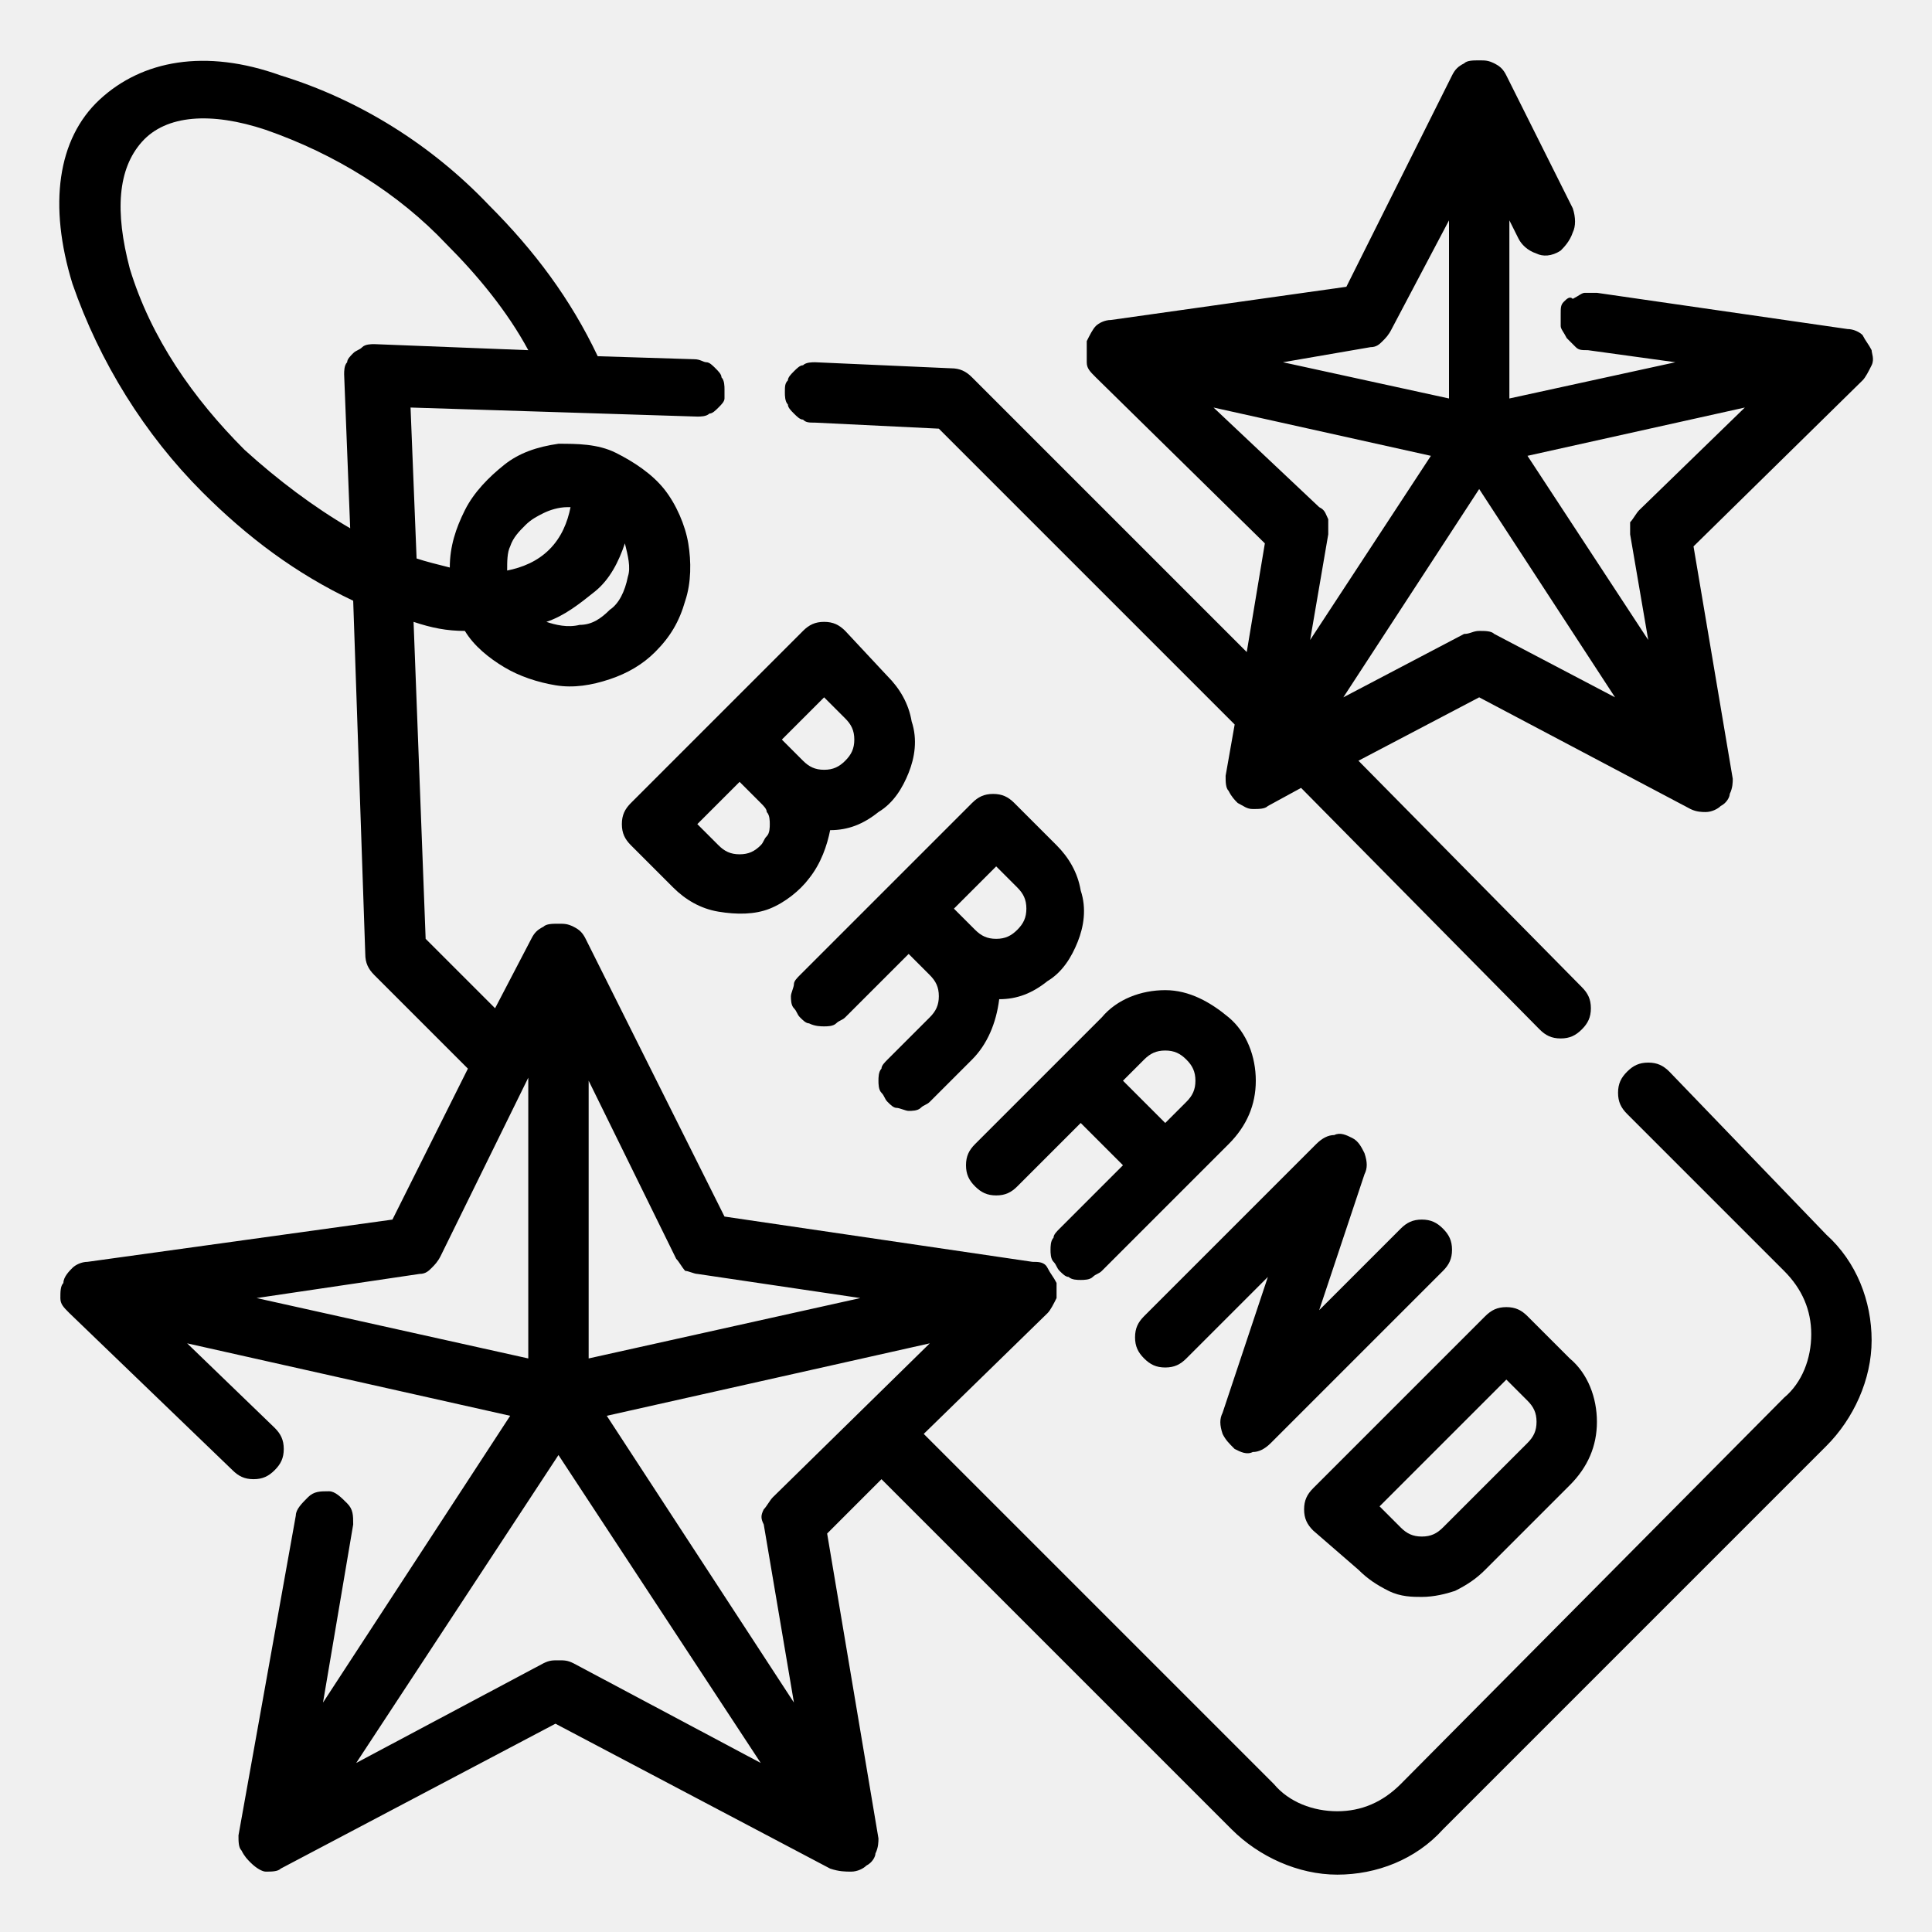
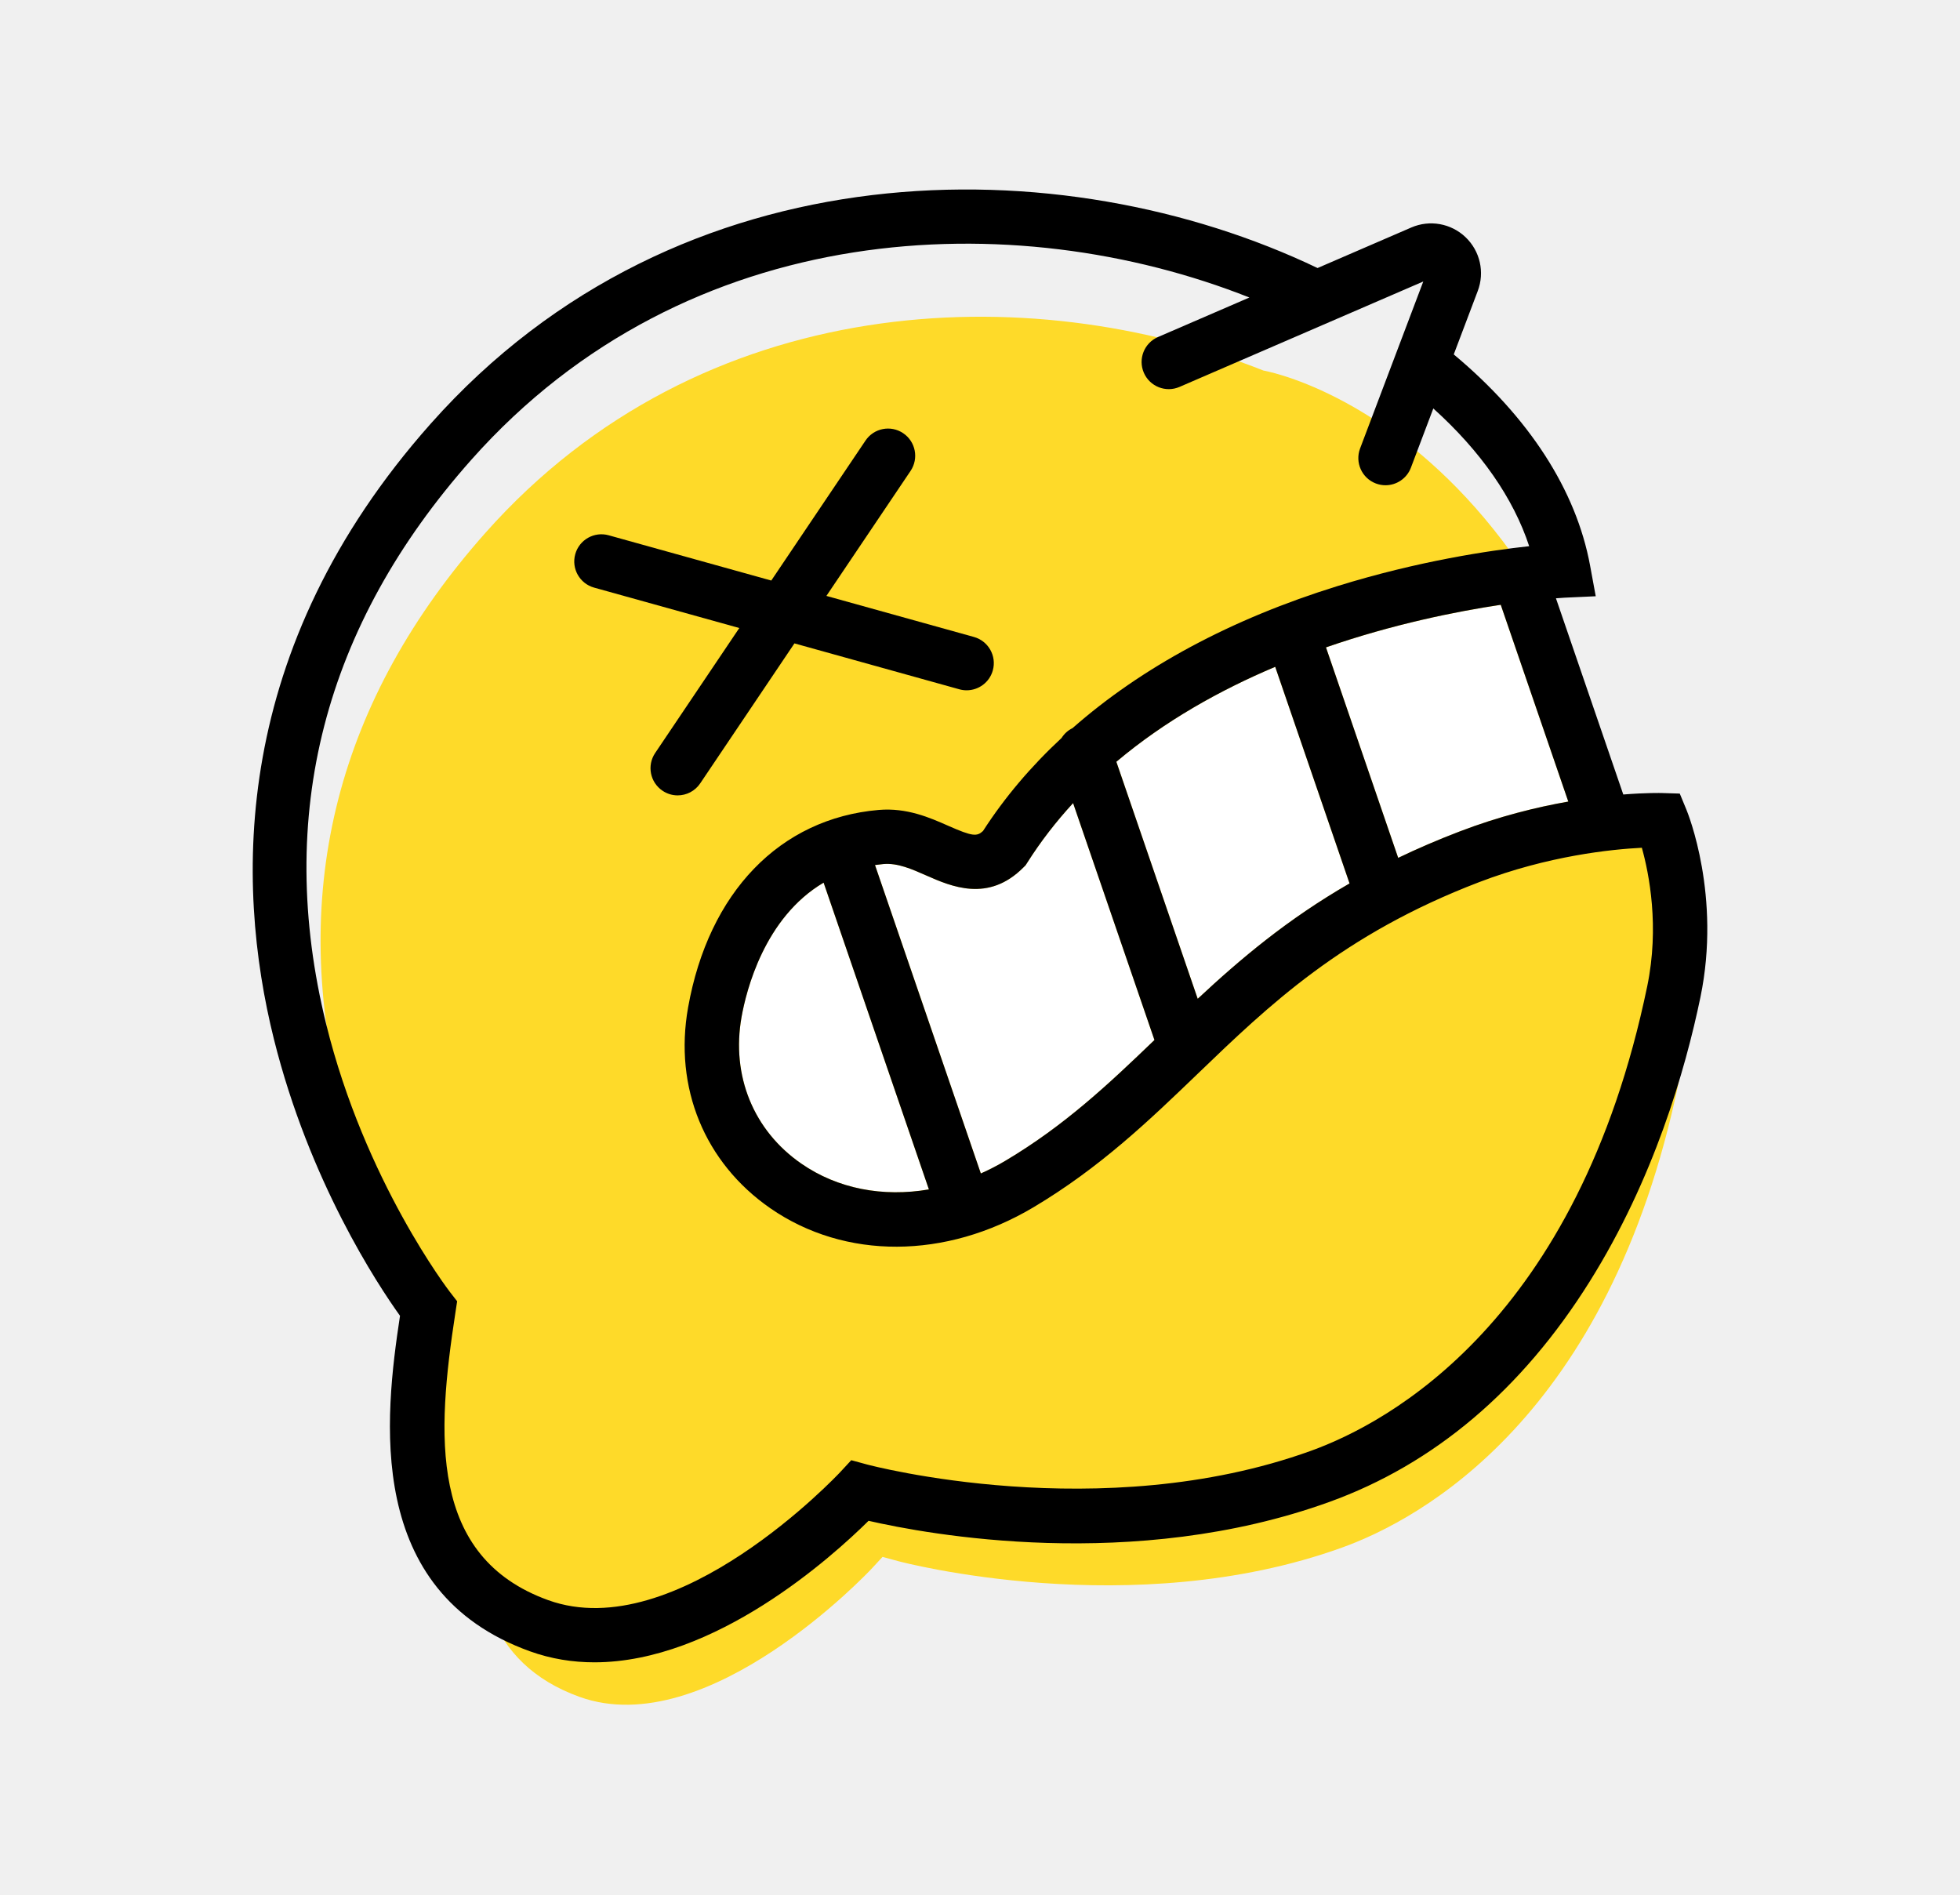
- <svg xmlns="http://www.w3.org/2000/svg" version="1.1" id="Layer_1" x="0px" y="0px" viewBox="0 0 64 64" style="enable-background:new 0 0 64 64;" xml:space="preserve">
-   <defs>
-     <linearGradient id="logo-gradient" x1="50%" y1="0%" x2="50%" y2="100%">
-       <stop offset="0%" stop-color="color-1">
-         <animate attributeName="stop-color" values="#5200ff; #17404e; #5200ff" dur="4s" repeatCount="indefinite" />
-       </stop>
-       <stop offset="50%" stop-color="color-2">
-         <animate attributeName="stop-color" values="#17404e; #5200ff; #17404e" dur="6s" repeatCount="indefinite" />
-       </stop>
-       <stop offset="100%" stop-color="color-3">
-         <animate attributeName="stop-color" values="#5200ff; #17404e; #5200ff" dur="4s" repeatCount="indefinite" />
-       </stop>
-     </linearGradient>
-   </defs>
-   <g fill="url('#logo-gradient')">
-     <path d="M27,14l4.1,0.2l9.8,9.8l-0.3,1.7c0,0.2,0,0.4,0.1,0.5c0.1,0.2,0.2,0.3,0.3,0.4c0.2,0.1,0.3,0.2,0.5,0.2   c0.2,0,0.4,0,0.5-0.1l1.1-0.6l7.9,8c0.2,0.2,0.4,0.3,0.7,0.3c0.3,0,0.5-0.1,0.7-0.3c0.2-0.2,0.3-0.4,0.3-0.7s-0.1-0.5-0.3-0.7   L45,25.2l4-2.1l7,3.7c0.2,0.1,0.4,0.1,0.5,0.1c0.2,0,0.4-0.1,0.5-0.2c0.2-0.1,0.3-0.3,0.3-0.4c0.1-0.2,0.1-0.4,0.1-0.5l-1.3-7.7   l5.6-5.5c0.1-0.1,0.2-0.3,0.3-0.5s0-0.4,0-0.5c-0.1-0.2-0.2-0.3-0.3-0.5c-0.1-0.1-0.3-0.2-0.5-0.2l-8.3-1.2c-0.1,0-0.3,0-0.4,0   c-0.1,0-0.2,0.1-0.4,0.2C52,9.8,51.9,9.9,51.8,10c-0.1,0.1-0.1,0.2-0.1,0.4c0,0.1,0,0.3,0,0.4c0,0.1,0.1,0.2,0.2,0.4   c0.1,0.1,0.2,0.2,0.3,0.3c0.1,0.1,0.2,0.1,0.4,0.1l2.9,0.4L50,13.2V7.3l0.3,0.6c0.1,0.2,0.3,0.4,0.6,0.5c0.2,0.1,0.5,0.1,0.8-0.1   C51.8,8.2,52,8,52.1,7.7c0.1-0.2,0.1-0.5,0-0.8l-2.2-4.4c-0.1-0.2-0.2-0.3-0.4-0.4S49.2,2,49,2c-0.2,0-0.4,0-0.5,0.1   c-0.2,0.1-0.3,0.2-0.4,0.4l-3.5,7l-7.8,1.1c-0.2,0-0.4,0.1-0.5,0.2c-0.1,0.1-0.2,0.3-0.3,0.5C36,11.6,36,11.8,36,12   c0,0.2,0.1,0.3,0.3,0.5l5.6,5.5l-0.6,3.6l-9.1-9.1c-0.2-0.2-0.4-0.3-0.7-0.3L27,12c-0.1,0-0.3,0-0.4,0.1c-0.1,0-0.2,0.1-0.3,0.2   c-0.1,0.1-0.2,0.2-0.2,0.3C26,12.7,26,12.8,26,13c0,0.1,0,0.3,0.1,0.4c0,0.1,0.1,0.2,0.2,0.3c0.1,0.1,0.2,0.2,0.3,0.2   C26.7,14,26.8,14,27,14z M48.5,21l-4,2.1l4.5-6.9l4.5,6.9l-4-2.1c-0.1-0.1-0.3-0.1-0.5-0.1S48.7,21,48.5,21z M54,17.7l0.6,3.5   l-4-6.1l7.2-1.6l-3.5,3.4c-0.1,0.1-0.2,0.3-0.3,0.4C54,17.4,54,17.6,54,17.7L54,17.7z M45.4,11.5c0.2,0,0.3-0.1,0.4-0.2   c0.1-0.1,0.2-0.2,0.3-0.4L48,7.3v5.9l-5.5-1.2L45.4,11.5z M40.2,13.5l7.2,1.6l-4,6.1l0.6-3.5c0-0.2,0-0.3,0-0.5   c-0.1-0.2-0.1-0.3-0.3-0.4L40.2,13.5z" />
-     <path d="M55.3,35.5c-0.2-0.2-0.4-0.3-0.7-0.3c-0.3,0-0.5,0.1-0.7,0.3s-0.3,0.4-0.3,0.7c0,0.3,0.1,0.5,0.3,0.7l5.2,5.2   c0.6,0.6,0.9,1.3,0.9,2.1s-0.3,1.6-0.9,2.1L46.4,59.1c-0.6,0.6-1.3,0.9-2.1,0.9c-0.8,0-1.6-0.3-2.1-0.9L30.6,47.5l4.1-4   c0.1-0.1,0.2-0.3,0.3-0.5c0-0.2,0-0.4,0-0.5c-0.1-0.2-0.2-0.3-0.3-0.5s-0.3-0.2-0.5-0.2L24,40.3l-4.6-9.2c-0.1-0.2-0.2-0.3-0.4-0.4   c-0.2-0.1-0.3-0.1-0.5-0.1s-0.4,0-0.5,0.1c-0.2,0.1-0.3,0.2-0.4,0.4l-1.2,2.3l-2.3-2.3l-0.4-10.5c0.6,0.2,1.1,0.3,1.7,0.3   c0.3,0.5,0.8,0.9,1.3,1.2c0.5,0.3,1.1,0.5,1.7,0.6c0.6,0.1,1.2,0,1.8-0.2c0.6-0.2,1.1-0.5,1.5-0.9c0.5-0.5,0.8-1,1-1.7   c0.2-0.6,0.2-1.3,0.1-1.9c-0.1-0.6-0.4-1.3-0.8-1.8c-0.4-0.5-1-0.9-1.6-1.2c-0.6-0.3-1.3-0.3-1.9-0.3c-0.7,0.1-1.3,0.3-1.8,0.7   c-0.5,0.4-1,0.9-1.3,1.5c-0.3,0.6-0.5,1.2-0.5,1.9c-0.4-0.1-0.8-0.2-1.1-0.3l-0.2-5l9.5,0.3c0.1,0,0.3,0,0.4-0.1   c0.1,0,0.2-0.1,0.3-0.2c0.1-0.1,0.2-0.2,0.2-0.3C24,13.1,24,13,24,12.9c0-0.1,0-0.3-0.1-0.4c0-0.1-0.1-0.2-0.2-0.3   c-0.1-0.1-0.2-0.2-0.3-0.2s-0.2-0.1-0.4-0.1l-3.2-0.1c-0.9-1.9-2.1-3.5-3.6-5c-1.9-2-4.3-3.5-6.9-4.3C6.8,1.6,4.7,2,3.3,3.3   S1.6,6.8,2.4,9.4c0.9,2.6,2.4,5,4.3,6.9c1.5,1.5,3.1,2.7,5,3.6l0.4,11.7c0,0.3,0.1,0.5,0.3,0.7l3.1,3.1l-2.5,5L2.9,41.8   c-0.2,0-0.4,0.1-0.5,0.2c-0.1,0.1-0.3,0.3-0.3,0.5C2,42.6,2,42.8,2,43c0,0.2,0.1,0.3,0.3,0.5l5.4,5.2C7.9,48.9,8.1,49,8.4,49   c0.3,0,0.5-0.1,0.7-0.3c0.2-0.2,0.3-0.4,0.3-0.7c0-0.3-0.1-0.5-0.3-0.7l-2.9-2.8l10.7,2.4l-6.2,9.5l1-5.9c0-0.3,0-0.5-0.2-0.7   c-0.2-0.2-0.4-0.4-0.6-0.4c-0.3,0-0.5,0-0.7,0.2c-0.2,0.2-0.4,0.4-0.4,0.6L7.9,60.8c0,0.2,0,0.4,0.1,0.5c0.1,0.2,0.2,0.3,0.3,0.4   C8.5,61.9,8.7,62,8.8,62c0.2,0,0.4,0,0.5-0.1l9.1-4.8l9.1,4.8C27.8,62,28,62,28.2,62c0.2,0,0.4-0.1,0.5-0.2   c0.2-0.1,0.3-0.3,0.3-0.4c0.1-0.2,0.1-0.4,0.1-0.5l-1.7-10.1l1.8-1.8l11.6,11.6c0.9,0.9,2.2,1.5,3.5,1.5s2.6-0.5,3.5-1.5l12.7-12.7   c0.9-0.9,1.5-2.2,1.5-3.5c0-1.3-0.5-2.6-1.5-3.5L55.3,35.5z M20.2,20.2c-0.3,0.3-0.6,0.5-1,0.5c-0.4,0.1-0.8,0-1.1-0.1   c0.6-0.2,1.1-0.6,1.6-1c0.5-0.4,0.8-1,1-1.6c0.1,0.4,0.2,0.8,0.1,1.1C20.7,19.6,20.5,20,20.2,20.2L20.2,20.2z M17.4,17.4   c0.2-0.2,0.4-0.3,0.6-0.4c0.2-0.1,0.5-0.2,0.8-0.2c0,0,0.1,0,0.1,0c-0.1,0.5-0.3,1-0.7,1.4c-0.4,0.4-0.9,0.6-1.4,0.7   c0-0.3,0-0.6,0.1-0.8C17,17.8,17.2,17.6,17.4,17.4z M8.1,14.9c-1.7-1.7-3.1-3.7-3.8-6C3.8,7,3.9,5.6,4.7,4.7s2.3-1,4.1-0.4   c2.3,0.8,4.4,2.1,6,3.8c1,1,2,2.2,2.7,3.5l-5.1-0.2c-0.1,0-0.3,0-0.4,0.1c-0.1,0.1-0.2,0.1-0.3,0.2c-0.1,0.1-0.2,0.2-0.2,0.3   c-0.1,0.1-0.1,0.3-0.1,0.4l0.2,5.1C10.4,16.8,9.2,15.9,8.1,14.9L8.1,14.9z M23.1,42.2l5.4,0.8l-9,2v-9.2l2.9,5.9   c0.1,0.1,0.2,0.3,0.3,0.4C22.8,42.1,23,42.2,23.1,42.2z M8.5,43l5.4-0.8c0.2,0,0.3-0.1,0.4-0.2c0.1-0.1,0.2-0.2,0.3-0.4l2.9-5.9V45   L8.5,43z M18,55.1l-6.2,3.3l6.7-10.2l6.7,10.2L19,55.1C18.8,55,18.7,55,18.5,55S18.2,55,18,55.1L18,55.1z M25.3,50.5l1,5.9   l-6.2-9.5l10.7-2.4l-5.2,5.1c-0.1,0.1-0.2,0.3-0.3,0.4C25.2,50.2,25.2,50.3,25.3,50.5L25.3,50.5z" />
+ <svg xmlns="http://www.w3.org/2000/svg" version="1.1" id="Layer_1" x="0px" y="0px" viewBox="0 0 576.33 556.97" style="enable-background:new 0 0 576.33 556.97;" xml:space="preserve">
+   <style type="text/css">
+             .st0{fill:#FEDA29;}
+             .st1{fill:#FFFFFF;}
+             .st2{display:none;}
+             .st3{display:inline;fill:#FFFFFF;}
+           </style>
+   <g>
    <g>
-       <path d="M27.5,27.5c0.6,0,1.1-0.2,1.6-0.6c0.5-0.3,0.8-0.8,1-1.3c0.2-0.5,0.3-1.1,0.1-1.7c-0.1-0.6-0.4-1.1-0.8-1.5L28,20.9    c-0.2-0.2-0.4-0.3-0.7-0.3c-0.3,0-0.5,0.1-0.7,0.3l-5.7,5.7c-0.2,0.2-0.3,0.4-0.3,0.7c0,0.3,0.1,0.5,0.3,0.7l1.4,1.4    c0.4,0.4,0.9,0.7,1.5,0.8c0.6,0.1,1.2,0.1,1.7-0.1c0.5-0.2,1-0.6,1.3-1C27.2,28.6,27.4,28,27.5,27.5L27.5,27.5z M27.3,23.1    l0.7,0.7c0.2,0.2,0.3,0.4,0.3,0.7c0,0.3-0.1,0.5-0.3,0.7c-0.2,0.2-0.4,0.3-0.7,0.3c-0.3,0-0.5-0.1-0.7-0.3l-0.7-0.7L27.3,23.1z     M25.2,28c-0.2,0.2-0.4,0.3-0.7,0.3S24,28.2,23.8,28l-0.7-0.7l1.4-1.4l0.7,0.7c0.1,0.1,0.2,0.2,0.2,0.3c0.1,0.1,0.1,0.3,0.1,0.4    c0,0.1,0,0.3-0.1,0.4C25.3,27.8,25.3,27.9,25.2,28L25.2,28z" />
-       <path d="M29.4,35.1c-0.1,0.1-0.2,0.2-0.2,0.3c-0.1,0.1-0.1,0.3-0.1,0.4c0,0.1,0,0.3,0.1,0.4c0.1,0.1,0.1,0.2,0.2,0.3    c0.1,0.1,0.2,0.2,0.3,0.2s0.3,0.1,0.4,0.1c0.1,0,0.3,0,0.4-0.1c0.1-0.1,0.2-0.1,0.3-0.2l1.4-1.4c0.5-0.5,0.8-1.2,0.9-2    c0.6,0,1.1-0.2,1.6-0.6c0.5-0.3,0.8-0.8,1-1.3c0.2-0.5,0.3-1.1,0.1-1.7c-0.1-0.6-0.4-1.1-0.8-1.5l-1.4-1.4    c-0.2-0.2-0.4-0.3-0.7-0.3c-0.3,0-0.5,0.1-0.7,0.3l-5.7,5.7c-0.1,0.1-0.2,0.2-0.2,0.3s-0.1,0.3-0.1,0.4c0,0.1,0,0.3,0.1,0.4    c0.1,0.1,0.1,0.2,0.2,0.3c0.1,0.1,0.2,0.2,0.3,0.2C27,34,27.2,34,27.3,34c0.1,0,0.3,0,0.4-0.1c0.1-0.1,0.2-0.1,0.3-0.2l2.1-2.1    l0.7,0.7c0.2,0.2,0.3,0.4,0.3,0.7c0,0.3-0.1,0.5-0.3,0.7L29.4,35.1z M33,28.7l0.7,0.7c0.2,0.2,0.3,0.4,0.3,0.7s-0.1,0.5-0.3,0.7    c-0.2,0.2-0.4,0.3-0.7,0.3s-0.5-0.1-0.7-0.3l-0.7-0.7L33,28.7z" />
-       <path d="M35.1,40.7c-0.1,0.1-0.2,0.2-0.2,0.3c-0.1,0.1-0.1,0.3-0.1,0.4c0,0.1,0,0.3,0.1,0.4c0.1,0.1,0.1,0.2,0.2,0.3    c0.1,0.1,0.2,0.2,0.3,0.2c0.1,0.1,0.3,0.1,0.4,0.1c0.1,0,0.3,0,0.4-0.1c0.1-0.1,0.2-0.1,0.3-0.2l4.2-4.2c0.6-0.6,0.9-1.3,0.9-2.1    c0-0.8-0.3-1.6-0.9-2.1c-0.6-0.5-1.3-0.9-2.1-0.9c-0.8,0-1.6,0.3-2.1,0.9l-4.2,4.2c-0.2,0.2-0.3,0.4-0.3,0.7    c0,0.3,0.1,0.5,0.3,0.7c0.2,0.2,0.4,0.3,0.7,0.3c0.3,0,0.5-0.1,0.7-0.3l2.1-2.1l1.4,1.4L35.1,40.7z M37.2,35.8l0.7-0.7    c0.2-0.2,0.4-0.3,0.7-0.3c0.3,0,0.5,0.1,0.7,0.3c0.2,0.2,0.3,0.4,0.3,0.7c0,0.3-0.1,0.5-0.3,0.7l-0.7,0.7L37.2,35.8z" />
-       <path d="M40.9,48c0.2,0.1,0.4,0.2,0.6,0.1c0.2,0,0.4-0.1,0.6-0.3l5.7-5.7c0.2-0.2,0.3-0.4,0.3-0.7c0-0.3-0.1-0.5-0.3-0.7    c-0.2-0.2-0.4-0.3-0.7-0.3s-0.5,0.1-0.7,0.3l-2.7,2.7l1.5-4.5c0.1-0.2,0.1-0.4,0-0.7c-0.1-0.2-0.2-0.4-0.4-0.5    c-0.2-0.1-0.4-0.2-0.6-0.1c-0.2,0-0.4,0.1-0.6,0.3l-5.7,5.7c-0.2,0.2-0.3,0.4-0.3,0.7s0.1,0.5,0.3,0.7c0.2,0.2,0.4,0.3,0.7,0.3    s0.5-0.1,0.7-0.3l2.7-2.7l-1.5,4.5c-0.1,0.2-0.1,0.4,0,0.7C40.6,47.7,40.7,47.8,40.9,48z" />
-       <path d="M45,52c0.3,0.3,0.6,0.5,1,0.7c0.4,0.2,0.8,0.2,1.1,0.2c0.4,0,0.8-0.1,1.1-0.2c0.4-0.2,0.7-0.4,1-0.7l2.8-2.8    c0.6-0.6,0.9-1.3,0.9-2.1c0-0.8-0.3-1.6-0.9-2.1l-1.4-1.4c-0.2-0.2-0.4-0.3-0.7-0.3c-0.3,0-0.5,0.1-0.7,0.3l-5.7,5.7    c-0.2,0.2-0.3,0.4-0.3,0.7c0,0.3,0.1,0.5,0.3,0.7L45,52z M49.9,45.7l0.7,0.7c0.2,0.2,0.3,0.4,0.3,0.7c0,0.3-0.1,0.5-0.3,0.7    l-2.8,2.8c-0.2,0.2-0.4,0.3-0.7,0.3c-0.3,0-0.5-0.1-0.7-0.3l-0.7-0.7L49.9,45.7z" />
+       <path class="st0" d="M493.56,318.43c-20.41,98.42-75.97,128.32-98.91,136.6c-61.69,22.28-129.79,4.2-130.47,4.02l-4.67-1.27                 l-3.29,3.55c-0.48,0.51-48.08,51.23-85.83,37.6c-13.7-4.95-21.71-13.43-26.05-24.04c-6.81-16.66-20.04-52.66-16.68-74.5l0.99-7.11                 l-2.11-2.72c-0.23-0.29-11.37-16.87-23.58-57.37c-1.04-3.45-2.01-6.99-2.91-10.62c-15.06-61.21-0.7-117.03,42.7-165.91                 c63.56-71.59,159.76-75.07,228.78-47.7c0,0,8.75,1.48,21.59,8.06c5.92,3.03,12.7,7.15,19.9,12.71                 c13.44,10.38,28.31,25.77,41.62,48.51c9.4,16.05,7.05,36.83,13.85,61.02c0.33,1.17,19.3,2.02,19.62,3.21                 c2.43,9.05,7.12,27.42,3.86,35.24C494.12,285.37,497.19,300.89,493.56,318.43z" />
+     </g>
+     <g>
+       <path class="st1" d="M441.29,177.83l19.86,57.86c-9.33,1.64-20.34,4.34-31.95,8.79c-6.46,2.47-12.45,5.06-18.07,7.76l-21.23-61.89                 C409.71,183.49,428.25,179.79,441.29,177.83z" />
+       <path class="st1" d="M374.97,196.07l21.86,63.69c-18.27,10.53-32.07,22.18-44.65,33.92l-23.92-69.69                 C342.55,211.94,358.84,202.88,374.97,196.07z" />
+       <path class="st1" d="M242.18,259.53l30.96,90.2c-13.52,2.32-26.81-0.17-37.51-7.58c-14.08-9.74-20.65-25.86-17.58-43.12                 C219.42,291.32,224.74,269.83,242.18,259.53z" />
+       <path class="st1" d="M315.54,236.14l23.92,69.66c-13.46,12.94-26.4,25.14-43.77,35.47c-2.39,1.43-4.82,2.67-7.28,3.77                 l-31.12-90.69c0.8-0.11,1.62-0.21,2.46-0.29c4.22-0.36,8.31,1.46,12.66,3.38c7.25,3.19,18.2,8.02,28.54-2.4l0.62-0.62l0.47-0.73                 C306.06,247.33,310.61,241.5,315.54,236.14z" />
+     </g>
+     <g>
+       <path d="M495.9,238.11c0.42,1.02,10.27,25.33,4.1,55.13c-4.47,21.54-13.74,53.52-32.55,83.56                 c-19.95,31.87-45.72,53.68-76.58,64.83c-57.66,20.82-118.36,9.47-135.47,5.54c-10.72,10.6-45.1,41.61-80.62,41.61                 c-6.34,0-12.72-0.99-19.01-3.26c-48.69-17.58-42.68-68.76-38.15-98.63c-6.58-9.17-26.67-39.56-37.09-81.39                 c-11.43-45.96-12.71-114.65,46.12-180.92c73.2-82.45,186.04-81.55,260.77-45.77l27.57-11.92c5.41-2.34,11.68-1.22,15.95,2.85                 c4.27,4.08,5.68,10.29,3.59,15.81l-7.06,18.66c22.14,18.47,36,39.9,40.09,62.1l1.66,9.01l-9.15,0.42c-0.09,0-0.99,0.05-2.55,0.18                 l19.8,57.69c6.79-0.54,11.01-0.44,11.45-0.43l5.16,0.16L495.9,238.11z M484.36,290c3.63-17.54,0.56-33.06-1.58-40.73                 c-8.9,0.45-27.51,2.33-47.87,10.12c-40.15,15.36-61.78,36.18-82.7,56.31c-14.1,13.56-28.68,27.6-48.35,39.3                 c-25.78,15.33-55.41,15.44-77.32,0.29c-19.36-13.4-28.42-35.48-24.21-59.06c6.03-33.87,26.98-55.58,56.05-58.08                 c8.27-0.71,15.04,2.27,20.47,4.67c7.15,3.16,8.42,3.17,10.2,1.52c6.34-9.84,14.09-18.98,23.1-27.35c0.77-1.23,1.87-2.24,3.23-2.9                 c20.3-17.87,46.61-32.06,77.9-41.76c23.79-7.38,44.72-10.47,56.37-11.73c-4.64-14.13-14.23-27.91-28.19-40.5l-6.59,17.42                 c-1.21,3.19-4.25,5.16-7.47,5.16c-0.94,0-1.9-0.17-2.83-0.52c-4.12-1.56-6.2-6.17-4.64-10.3l18.58-49.09l-71.67,30.99                 c-4.05,1.76-8.75-0.11-10.5-4.16s0.11-8.75,4.16-10.5l26.88-11.62c-69.02-27.37-165.22-23.89-228.78,47.7                 c-43.4,48.88-57.76,104.7-42.7,165.91c11.38,46.26,36.16,78.49,36.41,78.81l2.11,2.72l-0.52,3.41                 c-5.5,35.76-7.92,71.75,27.29,84.47c37.75,13.63,85.35-37.09,85.83-37.6l3.29-3.55l4.67,1.27c0.68,0.18,68.78,18.26,130.47-4.02                 C408.39,418.32,463.95,388.42,484.36,290z M461.15,235.69l-19.86-57.86c-13.04,1.96-31.58,5.66-51.39,12.52l21.23,61.89                 c5.62-2.7,11.61-5.29,18.07-7.76C440.81,240.03,451.82,237.33,461.15,235.69z M396.83,259.76l-21.86-63.69                 c-16.13,6.81-32.42,15.87-46.71,27.92l23.92,69.69C364.76,281.94,378.56,270.29,396.83,259.76z M339.46,305.8l-23.92-69.66                 c-4.93,5.36-9.48,11.19-13.5,17.55l-0.47,0.73l-0.62,0.62c-10.34,10.42-21.29,5.59-28.54,2.4c-4.35-1.92-8.44-3.74-12.66-3.38                 c-0.84,0.08-1.66,0.18-2.46,0.29l31.12,90.69c2.46-1.1,4.89-2.34,7.28-3.77C313.06,330.94,326,318.74,339.46,305.8z                  M273.14,349.73l-30.96-90.2c-17.44,10.3-22.76,31.79-24.13,39.5c-3.07,17.26,3.5,33.38,17.58,43.12                 C246.33,349.56,259.62,352.05,273.14,349.73z" />
+       <path d="M286.38,187.29c4.25,1.19,6.74,5.59,5.55,9.84c-0.98,3.53-4.19,5.84-7.69,5.84c-0.71,0-1.43-0.09-2.14-0.29l-48.5-13.5                 l-27.71,41.16c-1.54,2.29-4.06,3.53-6.63,3.53c-1.53,0-3.08-0.44-4.45-1.37c-3.66-2.46-4.63-7.42-2.17-11.08l24.75-36.76                 l-42.69-11.88c-4.25-1.18-6.73-5.59-5.55-9.83c1.18-4.25,5.59-6.74,9.83-5.56l47.81,13.31l27.71-41.16                 c2.46-3.66,7.43-4.63,11.08-2.16c3.66,2.46,4.63,7.42,2.17,11.08L243,175.22L286.38,187.29z" />
    </g>
  </g>
+   <g class="st2">
+     <path class="st3" d="M84.18,1376.52l19.86,57.86c-9.33,1.64-20.34,4.34-31.95,8.79c-6.46,2.47-12.45,5.06-18.07,7.76l-21.23-61.89               C52.6,1382.18,71.14,1378.48,84.18,1376.52z" />
+     <path class="st3" d="M17.86,1394.76l21.86,63.69c-18.27,10.53-32.07,22.18-44.65,33.92l-23.92-69.69               C-14.56,1410.63,1.73,1401.57,17.86,1394.76z" />
+     <path class="st3" d="M-114.93,1458.22l30.96,90.2c-13.52,2.32-26.81-0.17-37.51-7.58c-14.08-9.74-20.65-25.86-17.58-43.12               C-137.69,1490.01-132.37,1468.52-114.93,1458.22z" />
+     <path class="st3" d="M-41.57,1434.83l23.92,69.66c-13.46,12.94-26.4,25.14-43.77,35.47c-2.39,1.43-4.82,2.67-7.28,3.77               l-31.12-90.69c0.8-0.11,1.62-0.21,2.46-0.29c4.22-0.36,8.31,1.46,12.66,3.38c7.25,3.19,18.2,8.02,28.54-2.4l0.62-0.62l0.47-0.73               C-51.05,1446.02-46.5,1440.19-41.57,1434.83z" />
+   </g>
</svg>
